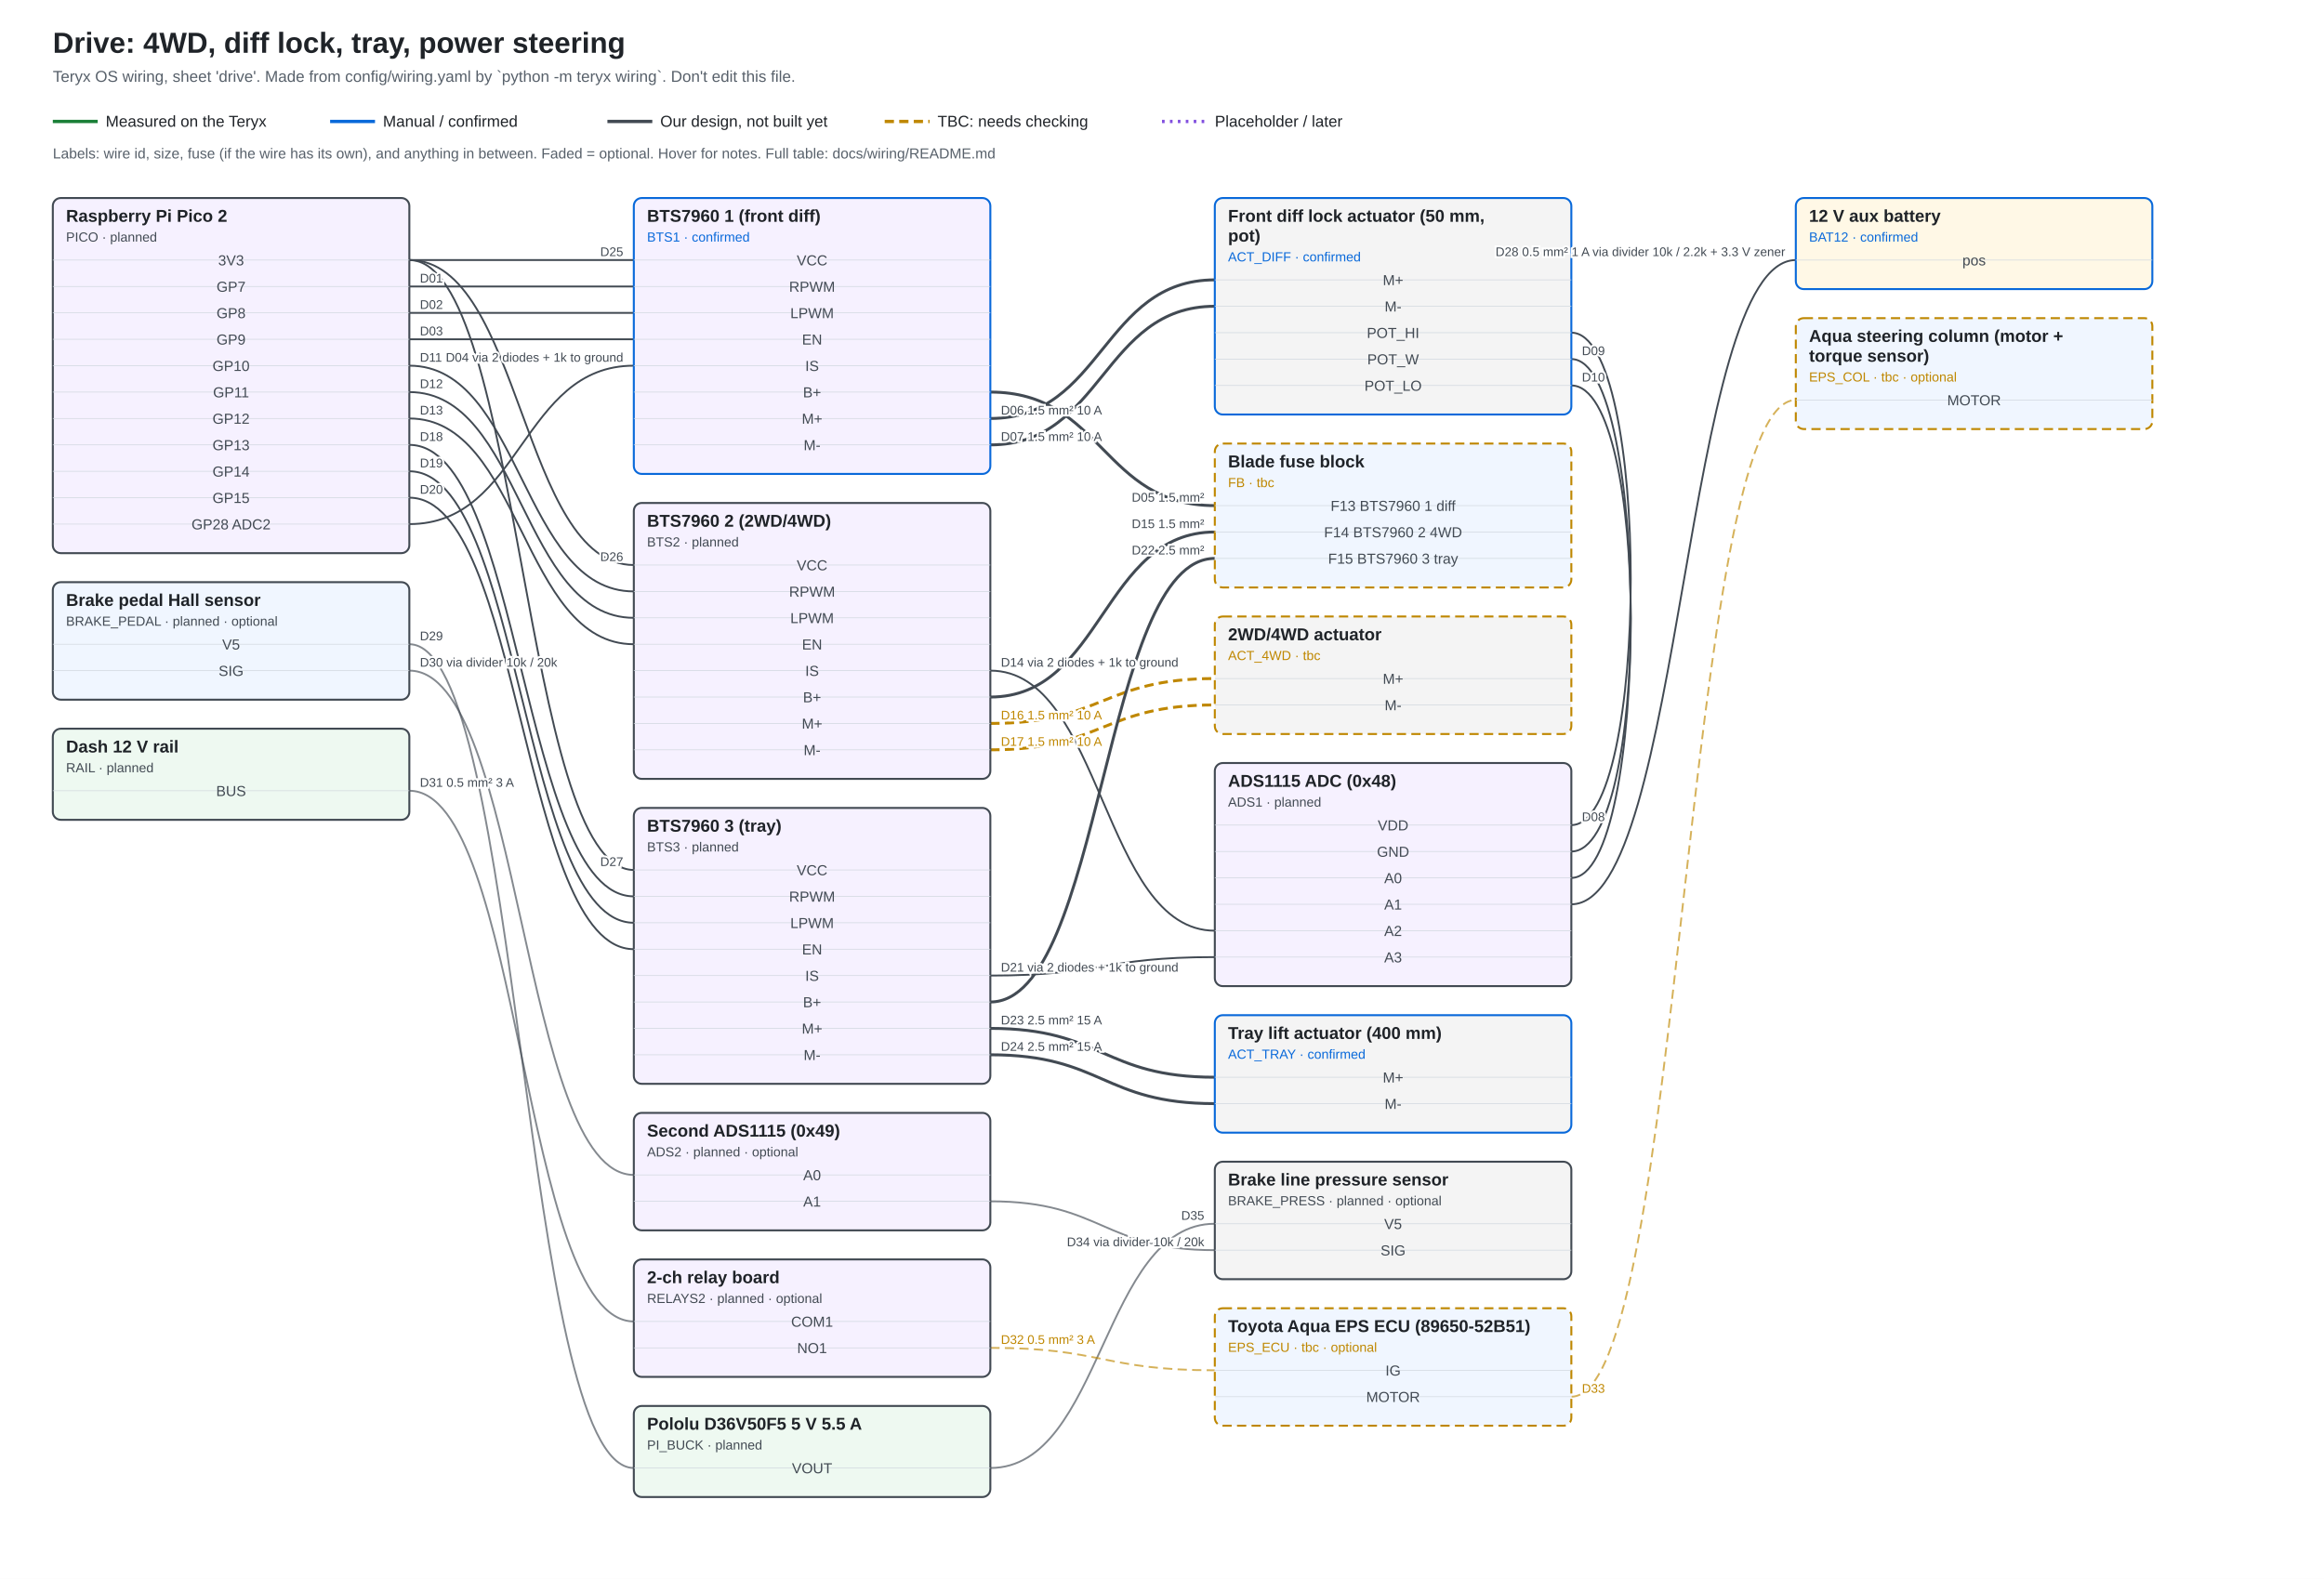
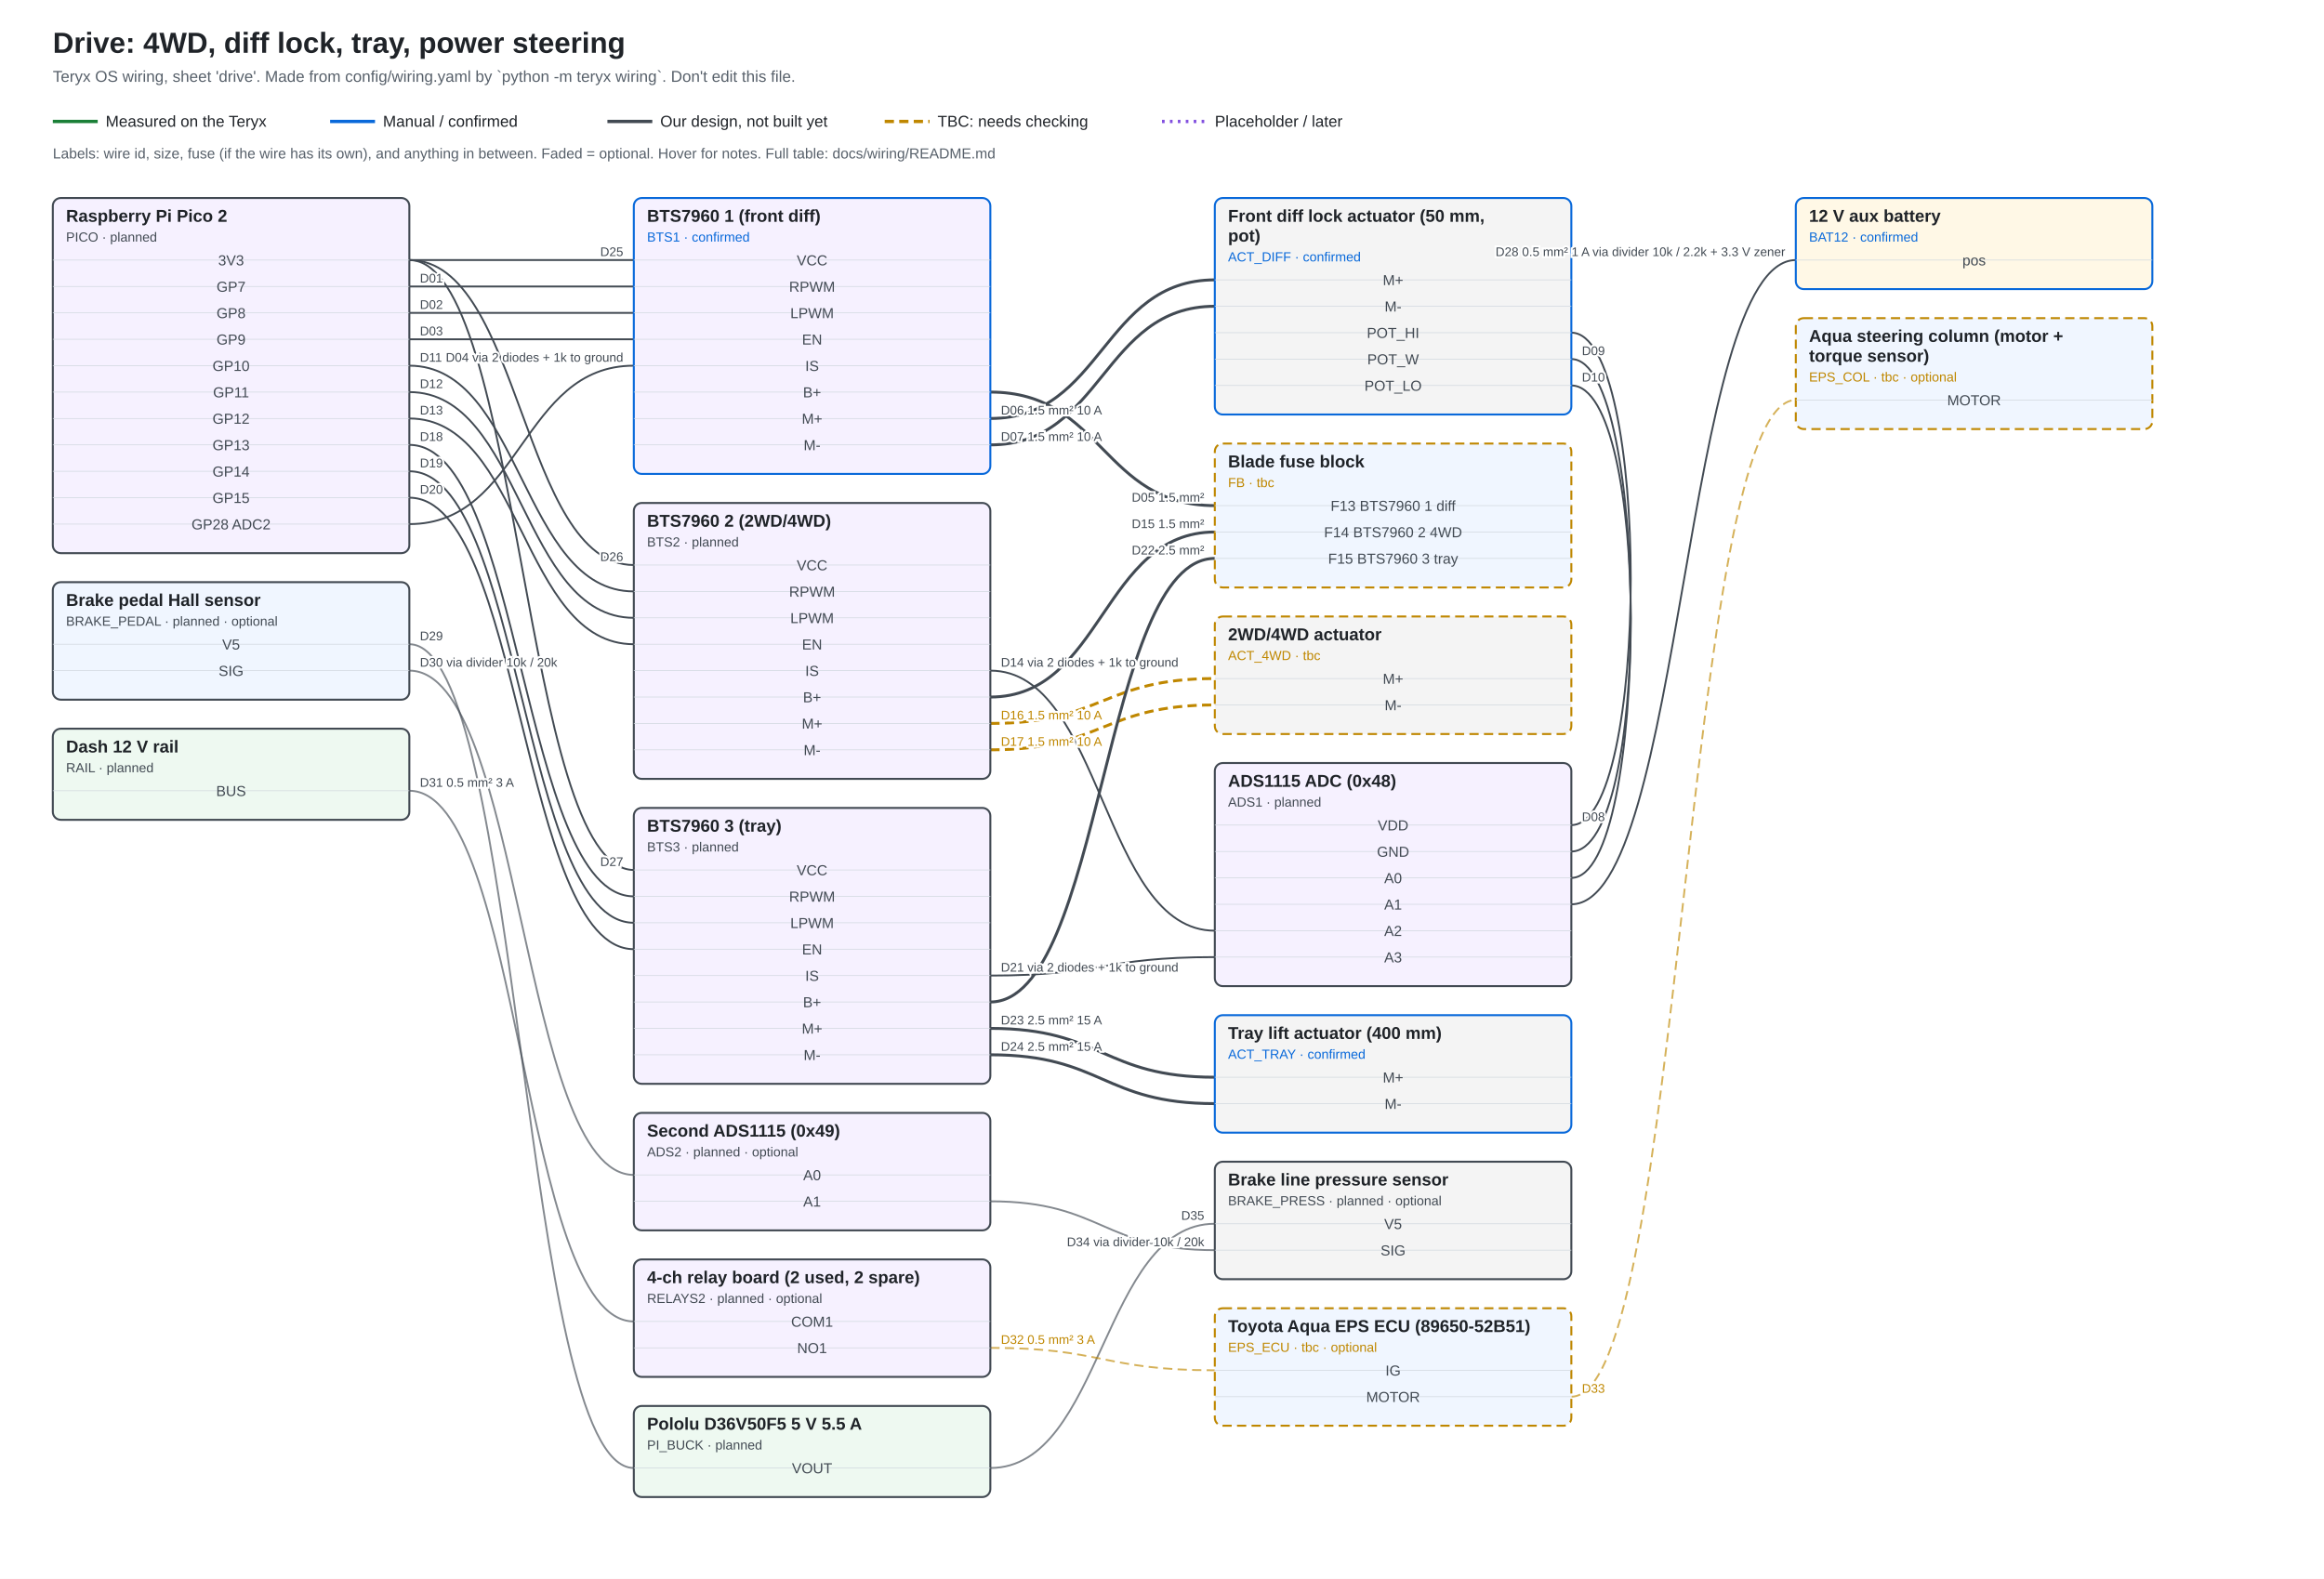
<svg xmlns="http://www.w3.org/2000/svg" viewBox="0 0 1760 1196" width="1760" height="1196" font-family="Arial, Helvetica, sans-serif" data-sheet="drive">
  <rect width="1760" height="1196" fill="#ffffff" />
  <text x="40" y="40" font-size="22" text-anchor="start" font-weight="bold" fill="#1f2328">Drive: 4WD, diff lock, tray, power steering</text>
  <text x="40" y="62" font-size="12" text-anchor="start" font-weight="normal" fill="#57606a">Teryx OS wiring, sheet 'drive'. Made from config/wiring.yaml by `python -m teryx wiring`. Don't edit this file.</text>
  <line x1="40" y1="92" x2="74" y2="92" stroke="#1a7f37" stroke-width="2.5" />
  <text x="80" y="96" font-size="12" text-anchor="start" font-weight="normal" fill="#1f2328">Measured on the Teryx</text>
  <line x1="250" y1="92" x2="284" y2="92" stroke="#0969da" stroke-width="2.5" />
  <text x="290" y="96" font-size="12" text-anchor="start" font-weight="normal" fill="#1f2328">Manual / confirmed</text>
  <line x1="460" y1="92" x2="494" y2="92" stroke="#424a53" stroke-width="2.5" />
  <text x="500" y="96" font-size="12" text-anchor="start" font-weight="normal" fill="#1f2328">Our design, not built yet</text>
  <line x1="670" y1="92" x2="704" y2="92" stroke="#bf8700" stroke-width="2.5" stroke-dasharray="7 4" />
  <text x="710" y="96" font-size="12" text-anchor="start" font-weight="normal" fill="#1f2328">TBC: needs checking</text>
  <line x1="880" y1="92" x2="914" y2="92" stroke="#8250df" stroke-width="2.5" stroke-dasharray="2 4" />
  <text x="920" y="96" font-size="12" text-anchor="start" font-weight="normal" fill="#1f2328">Placeholder / later</text>
  <text x="40" y="120" font-size="11" text-anchor="start" font-weight="normal" fill="#57606a">Labels: wire id, size, fuse (if the wire has its own), and anything in between. Faded = optional. Hover for notes. Full table: docs/wiring/README.md</text>
  <g data-wire="D01" data-from="PICO.GP7" data-to="BTS1.RPWM" data-status="planned">
    <path d="M310,217 C395,217 395,217 480,217" fill="none" stroke="#424a53" stroke-width="1.4" />
  </g>
  <g data-wire="D02" data-from="PICO.GP8" data-to="BTS1.LPWM" data-status="planned">
    <path d="M310,237 C395,237 395,237 480,237" fill="none" stroke="#424a53" stroke-width="1.4" />
  </g>
  <g data-wire="D03" data-from="PICO.GP9" data-to="BTS1.EN" data-status="planned">
    <path d="M310,257 C395,257 395,257 480,257" fill="none" stroke="#424a53" stroke-width="1.4" />
  </g>
  <g data-wire="D04" data-from="BTS1.IS" data-to="PICO.GP28" data-status="planned">
    <path d="M480,277 C395,277 395,397 310,397" fill="none" stroke="#424a53" stroke-width="1.4" />
  </g>
  <g data-wire="D05" data-from="FB.F13" data-to="BTS1.B+" data-status="planned">
    <path d="M920,383 C835,383 835,297 750,297" fill="none" stroke="#424a53" stroke-width="2.2" />
  </g>
  <g data-wire="D06" data-from="BTS1.M+" data-to="ACT_DIFF.M+" data-status="planned">
    <path d="M750,317 C835,317 835,212 920,212" fill="none" stroke="#424a53" stroke-width="2.2" />
  </g>
  <g data-wire="D07" data-from="BTS1.M-" data-to="ACT_DIFF.M-" data-status="planned">
    <path d="M750,337 C835,337 835,232 920,232" fill="none" stroke="#424a53" stroke-width="2.2" />
  </g>
  <g data-wire="D08" data-from="ADS1.VDD" data-to="ACT_DIFF.POT_HI" data-status="planned">
    <path d="M1190,625 C1250,625 1250,252 1190,252" fill="none" stroke="#424a53" stroke-width="1.4" />
  </g>
  <g data-wire="D09" data-from="ACT_DIFF.POT_W" data-to="ADS1.A0" data-status="planned">
    <path d="M1190,272 C1250,272 1250,665 1190,665" fill="none" stroke="#424a53" stroke-width="1.4" />
  </g>
  <g data-wire="D10" data-from="ACT_DIFF.POT_LO" data-to="ADS1.GND" data-status="planned">
    <path d="M1190,292 C1250,292 1250,645 1190,645" fill="none" stroke="#424a53" stroke-width="1.4" />
  </g>
  <g data-wire="D11" data-from="PICO.GP10" data-to="BTS2.RPWM" data-status="planned">
    <path d="M310,277 C395,277 395,448 480,448" fill="none" stroke="#424a53" stroke-width="1.4" />
  </g>
  <g data-wire="D12" data-from="PICO.GP11" data-to="BTS2.LPWM" data-status="planned">
    <path d="M310,297 C395,297 395,468 480,468" fill="none" stroke="#424a53" stroke-width="1.4" />
  </g>
  <g data-wire="D13" data-from="PICO.GP12" data-to="BTS2.EN" data-status="planned">
    <path d="M310,317 C395,317 395,488 480,488" fill="none" stroke="#424a53" stroke-width="1.4" />
  </g>
  <g data-wire="D14" data-from="BTS2.IS" data-to="ADS1.A2" data-status="planned">
    <path d="M750,508 C835,508 835,705 920,705" fill="none" stroke="#424a53" stroke-width="1.4" />
  </g>
  <g data-wire="D15" data-from="FB.F14" data-to="BTS2.B+" data-status="planned">
    <path d="M920,403 C835,403 835,528 750,528" fill="none" stroke="#424a53" stroke-width="2.2" />
  </g>
  <g data-wire="D16" data-from="BTS2.M+" data-to="ACT_4WD.M+" data-status="tbc">
    <path d="M750,548 C835,548 835,514 920,514" fill="none" stroke="#bf8700" stroke-width="2.2" stroke-dasharray="7 4" />
  </g>
  <g data-wire="D17" data-from="BTS2.M-" data-to="ACT_4WD.M-" data-status="tbc">
    <path d="M750,568 C835,568 835,534 920,534" fill="none" stroke="#bf8700" stroke-width="2.2" stroke-dasharray="7 4" />
  </g>
  <g data-wire="D18" data-from="PICO.GP13" data-to="BTS3.RPWM" data-status="planned">
    <path d="M310,337 C395,337 395,679 480,679" fill="none" stroke="#424a53" stroke-width="1.4" />
  </g>
  <g data-wire="D19" data-from="PICO.GP14" data-to="BTS3.LPWM" data-status="planned">
    <path d="M310,357 C395,357 395,699 480,699" fill="none" stroke="#424a53" stroke-width="1.4" />
  </g>
  <g data-wire="D20" data-from="PICO.GP15" data-to="BTS3.EN" data-status="planned">
    <path d="M310,377 C395,377 395,719 480,719" fill="none" stroke="#424a53" stroke-width="1.4" />
  </g>
  <g data-wire="D21" data-from="BTS3.IS" data-to="ADS1.A3" data-status="planned">
    <path d="M750,739 C835,739 835,725 920,725" fill="none" stroke="#424a53" stroke-width="1.4" />
  </g>
  <g data-wire="D22" data-from="FB.F15" data-to="BTS3.B+" data-status="planned">
    <path d="M920,423 C835,423 835,759 750,759" fill="none" stroke="#424a53" stroke-width="2.2" />
  </g>
  <g data-wire="D23" data-from="BTS3.M+" data-to="ACT_TRAY.M+" data-status="planned">
    <path d="M750,779 C835,779 835,816 920,816" fill="none" stroke="#424a53" stroke-width="2.2" />
  </g>
  <g data-wire="D24" data-from="BTS3.M-" data-to="ACT_TRAY.M-" data-status="planned">
    <path d="M750,799 C835,799 835,836 920,836" fill="none" stroke="#424a53" stroke-width="2.2" />
  </g>
  <g data-wire="D25" data-from="PICO.3V3" data-to="BTS1.VCC" data-status="planned">
    <path d="M310,197 C395,197 395,197 480,197" fill="none" stroke="#424a53" stroke-width="1.4" />
  </g>
  <g data-wire="D26" data-from="PICO.3V3" data-to="BTS2.VCC" data-status="planned">
    <path d="M310,197 C395,197 395,428 480,428" fill="none" stroke="#424a53" stroke-width="1.4" />
  </g>
  <g data-wire="D27" data-from="PICO.3V3" data-to="BTS3.VCC" data-status="planned">
    <path d="M310,197 C395,197 395,659 480,659" fill="none" stroke="#424a53" stroke-width="1.4" />
  </g>
  <g data-wire="D28" data-from="BAT12.pos" data-to="ADS1.A1" data-status="planned">
    <path d="M1360,197 C1275,197 1275,685 1190,685" fill="none" stroke="#424a53" stroke-width="1.4" />
  </g>
  <g data-wire="D29" data-from="PI_BUCK.VOUT" data-to="BRAKE_PEDAL.V5" data-status="planned">
    <path d="M480,1112 C395,1112 395,488 310,488" fill="none" stroke="#424a53" stroke-width="1.4" stroke-opacity="0.65" />
  </g>
  <g data-wire="D30" data-from="BRAKE_PEDAL.SIG" data-to="ADS2.A0" data-status="planned">
    <path d="M310,508 C395,508 395,890 480,890" fill="none" stroke="#424a53" stroke-width="1.4" stroke-opacity="0.65" />
  </g>
  <g data-wire="D34" data-from="BRAKE_PRESS.SIG" data-to="ADS2.A1" data-status="planned">
    <path d="M920,947 C835,947 835,910 750,910" fill="none" stroke="#424a53" stroke-width="1.4" stroke-opacity="0.65" />
  </g>
  <g data-wire="D35" data-from="PI_BUCK.VOUT" data-to="BRAKE_PRESS.V5" data-status="planned">
    <path d="M750,1112 C835,1112 835,927 920,927" fill="none" stroke="#424a53" stroke-width="1.4" stroke-opacity="0.65" />
  </g>
  <g data-wire="D31" data-from="RAIL.BUS" data-to="RELAYS2.COM1" data-status="planned">
    <path d="M310,599 C395,599 395,1001 480,1001" fill="none" stroke="#424a53" stroke-width="1.4" stroke-opacity="0.65" />
  </g>
  <g data-wire="D32" data-from="RELAYS2.NO1" data-to="EPS_ECU.IG" data-status="tbc">
    <path d="M750,1021 C835,1021 835,1038 920,1038" fill="none" stroke="#bf8700" stroke-width="1.4" stroke-dasharray="7 4" stroke-opacity="0.65" />
  </g>
  <g data-wire="D33" data-from="EPS_ECU.MOTOR" data-to="EPS_COL.MOTOR" data-status="tbc">
    <path d="M1190,1058 C1275,1058 1275,303 1360,303" fill="none" stroke="#bf8700" stroke-width="1.4" stroke-dasharray="7 4" stroke-opacity="0.65" />
  </g>
  <g data-device="PICO" data-status="planned">
    <rect x="40" y="150" width="270" height="269" rx="6" fill="#f6f1ff" stroke="#424a53" stroke-width="1.5" />
    <text x="50" y="168" font-size="13" text-anchor="start" font-weight="bold" fill="#1f2328">Raspberry Pi Pico 2</text>
    <text x="50" y="183" font-size="10" text-anchor="start" font-weight="normal" fill="#424a53">PICO · planned</text>
    <line x1="40" y1="197" x2="310" y2="197" stroke="#d0d7de" stroke-width="0.5" />
    <text x="175" y="201" font-size="11" text-anchor="middle" font-weight="normal" fill="#424a53">3V3</text>
    <line x1="40" y1="217" x2="310" y2="217" stroke="#d0d7de" stroke-width="0.5" />
    <text x="175" y="221" font-size="11" text-anchor="middle" font-weight="normal" fill="#424a53">GP7</text>
    <line x1="40" y1="237" x2="310" y2="237" stroke="#d0d7de" stroke-width="0.5" />
    <text x="175" y="241" font-size="11" text-anchor="middle" font-weight="normal" fill="#424a53">GP8</text>
    <line x1="40" y1="257" x2="310" y2="257" stroke="#d0d7de" stroke-width="0.5" />
    <text x="175" y="261" font-size="11" text-anchor="middle" font-weight="normal" fill="#424a53">GP9</text>
    <line x1="40" y1="277" x2="310" y2="277" stroke="#d0d7de" stroke-width="0.5" />
    <text x="175" y="281" font-size="11" text-anchor="middle" font-weight="normal" fill="#424a53">GP10</text>
    <line x1="40" y1="297" x2="310" y2="297" stroke="#d0d7de" stroke-width="0.5" />
    <text x="175" y="301" font-size="11" text-anchor="middle" font-weight="normal" fill="#424a53">GP11</text>
    <line x1="40" y1="317" x2="310" y2="317" stroke="#d0d7de" stroke-width="0.5" />
    <text x="175" y="321" font-size="11" text-anchor="middle" font-weight="normal" fill="#424a53">GP12</text>
    <line x1="40" y1="337" x2="310" y2="337" stroke="#d0d7de" stroke-width="0.5" />
    <text x="175" y="341" font-size="11" text-anchor="middle" font-weight="normal" fill="#424a53">GP13</text>
    <line x1="40" y1="357" x2="310" y2="357" stroke="#d0d7de" stroke-width="0.5" />
    <text x="175" y="361" font-size="11" text-anchor="middle" font-weight="normal" fill="#424a53">GP14</text>
    <line x1="40" y1="377" x2="310" y2="377" stroke="#d0d7de" stroke-width="0.5" />
    <text x="175" y="381" font-size="11" text-anchor="middle" font-weight="normal" fill="#424a53">GP15</text>
    <line x1="40" y1="397" x2="310" y2="397" stroke="#d0d7de" stroke-width="0.5" />
    <text x="175" y="401" font-size="11" text-anchor="middle" font-weight="normal" fill="#424a53">GP28  ADC2</text>
  </g>
  <g data-device="BRAKE_PEDAL" data-status="planned">
    <rect x="40" y="441" width="270" height="89" rx="6" fill="#f0f6ff" stroke="#424a53" stroke-width="1.5" />
    <text x="50" y="459" font-size="13" text-anchor="start" font-weight="bold" fill="#1f2328">Brake pedal Hall sensor</text>
    <text x="50" y="474" font-size="10" text-anchor="start" font-weight="normal" fill="#424a53">BRAKE_PEDAL · planned · optional</text>
    <line x1="40" y1="488" x2="310" y2="488" stroke="#d0d7de" stroke-width="0.5" />
    <text x="175" y="492" font-size="11" text-anchor="middle" font-weight="normal" fill="#424a53">V5</text>
    <line x1="40" y1="508" x2="310" y2="508" stroke="#d0d7de" stroke-width="0.5" />
    <text x="175" y="512" font-size="11" text-anchor="middle" font-weight="normal" fill="#424a53">SIG</text>
  </g>
  <g data-device="RAIL" data-status="planned">
    <rect x="40" y="552" width="270" height="69" rx="6" fill="#eef9f1" stroke="#424a53" stroke-width="1.5" />
    <text x="50" y="570" font-size="13" text-anchor="start" font-weight="bold" fill="#1f2328">Dash 12 V rail</text>
    <text x="50" y="585" font-size="10" text-anchor="start" font-weight="normal" fill="#424a53">RAIL · planned</text>
    <line x1="40" y1="599" x2="310" y2="599" stroke="#d0d7de" stroke-width="0.5" />
    <text x="175" y="603" font-size="11" text-anchor="middle" font-weight="normal" fill="#424a53">BUS</text>
  </g>
  <g data-device="BTS1" data-status="confirmed">
    <rect x="480" y="150" width="270" height="209" rx="6" fill="#f6f1ff" stroke="#0969da" stroke-width="1.5" />
    <text x="490" y="168" font-size="13" text-anchor="start" font-weight="bold" fill="#1f2328">BTS7960 1 (front diff)</text>
    <text x="490" y="183" font-size="10" text-anchor="start" font-weight="normal" fill="#0969da">BTS1 · confirmed</text>
    <line x1="480" y1="197" x2="750" y2="197" stroke="#d0d7de" stroke-width="0.5" />
    <text x="615" y="201" font-size="11" text-anchor="middle" font-weight="normal" fill="#424a53">VCC</text>
    <line x1="480" y1="217" x2="750" y2="217" stroke="#d0d7de" stroke-width="0.5" />
    <text x="615" y="221" font-size="11" text-anchor="middle" font-weight="normal" fill="#424a53">RPWM</text>
    <line x1="480" y1="237" x2="750" y2="237" stroke="#d0d7de" stroke-width="0.5" />
    <text x="615" y="241" font-size="11" text-anchor="middle" font-weight="normal" fill="#424a53">LPWM</text>
    <line x1="480" y1="257" x2="750" y2="257" stroke="#d0d7de" stroke-width="0.5" />
    <text x="615" y="261" font-size="11" text-anchor="middle" font-weight="normal" fill="#424a53">EN</text>
    <line x1="480" y1="277" x2="750" y2="277" stroke="#d0d7de" stroke-width="0.5" />
    <text x="615" y="281" font-size="11" text-anchor="middle" font-weight="normal" fill="#424a53">IS</text>
    <line x1="480" y1="297" x2="750" y2="297" stroke="#d0d7de" stroke-width="0.5" />
    <text x="615" y="301" font-size="11" text-anchor="middle" font-weight="normal" fill="#424a53">B+</text>
    <line x1="480" y1="317" x2="750" y2="317" stroke="#d0d7de" stroke-width="0.5" />
    <text x="615" y="321" font-size="11" text-anchor="middle" font-weight="normal" fill="#424a53">M+</text>
    <line x1="480" y1="337" x2="750" y2="337" stroke="#d0d7de" stroke-width="0.5" />
    <text x="615" y="341" font-size="11" text-anchor="middle" font-weight="normal" fill="#424a53">M-</text>
  </g>
  <g data-device="BTS2" data-status="planned">
    <rect x="480" y="381" width="270" height="209" rx="6" fill="#f6f1ff" stroke="#424a53" stroke-width="1.5" />
    <text x="490" y="399" font-size="13" text-anchor="start" font-weight="bold" fill="#1f2328">BTS7960 2 (2WD/4WD)</text>
    <text x="490" y="414" font-size="10" text-anchor="start" font-weight="normal" fill="#424a53">BTS2 · planned</text>
    <line x1="480" y1="428" x2="750" y2="428" stroke="#d0d7de" stroke-width="0.5" />
    <text x="615" y="432" font-size="11" text-anchor="middle" font-weight="normal" fill="#424a53">VCC</text>
    <line x1="480" y1="448" x2="750" y2="448" stroke="#d0d7de" stroke-width="0.5" />
    <text x="615" y="452" font-size="11" text-anchor="middle" font-weight="normal" fill="#424a53">RPWM</text>
    <line x1="480" y1="468" x2="750" y2="468" stroke="#d0d7de" stroke-width="0.5" />
    <text x="615" y="472" font-size="11" text-anchor="middle" font-weight="normal" fill="#424a53">LPWM</text>
    <line x1="480" y1="488" x2="750" y2="488" stroke="#d0d7de" stroke-width="0.5" />
    <text x="615" y="492" font-size="11" text-anchor="middle" font-weight="normal" fill="#424a53">EN</text>
    <line x1="480" y1="508" x2="750" y2="508" stroke="#d0d7de" stroke-width="0.5" />
    <text x="615" y="512" font-size="11" text-anchor="middle" font-weight="normal" fill="#424a53">IS</text>
    <line x1="480" y1="528" x2="750" y2="528" stroke="#d0d7de" stroke-width="0.5" />
    <text x="615" y="532" font-size="11" text-anchor="middle" font-weight="normal" fill="#424a53">B+</text>
    <line x1="480" y1="548" x2="750" y2="548" stroke="#d0d7de" stroke-width="0.5" />
    <text x="615" y="552" font-size="11" text-anchor="middle" font-weight="normal" fill="#424a53">M+</text>
    <line x1="480" y1="568" x2="750" y2="568" stroke="#d0d7de" stroke-width="0.5" />
    <text x="615" y="572" font-size="11" text-anchor="middle" font-weight="normal" fill="#424a53">M-</text>
  </g>
  <g data-device="BTS3" data-status="planned">
    <rect x="480" y="612" width="270" height="209" rx="6" fill="#f6f1ff" stroke="#424a53" stroke-width="1.5" />
    <text x="490" y="630" font-size="13" text-anchor="start" font-weight="bold" fill="#1f2328">BTS7960 3 (tray)</text>
    <text x="490" y="645" font-size="10" text-anchor="start" font-weight="normal" fill="#424a53">BTS3 · planned</text>
    <line x1="480" y1="659" x2="750" y2="659" stroke="#d0d7de" stroke-width="0.5" />
    <text x="615" y="663" font-size="11" text-anchor="middle" font-weight="normal" fill="#424a53">VCC</text>
    <line x1="480" y1="679" x2="750" y2="679" stroke="#d0d7de" stroke-width="0.5" />
    <text x="615" y="683" font-size="11" text-anchor="middle" font-weight="normal" fill="#424a53">RPWM</text>
    <line x1="480" y1="699" x2="750" y2="699" stroke="#d0d7de" stroke-width="0.5" />
    <text x="615" y="703" font-size="11" text-anchor="middle" font-weight="normal" fill="#424a53">LPWM</text>
    <line x1="480" y1="719" x2="750" y2="719" stroke="#d0d7de" stroke-width="0.5" />
    <text x="615" y="723" font-size="11" text-anchor="middle" font-weight="normal" fill="#424a53">EN</text>
    <line x1="480" y1="739" x2="750" y2="739" stroke="#d0d7de" stroke-width="0.5" />
    <text x="615" y="743" font-size="11" text-anchor="middle" font-weight="normal" fill="#424a53">IS</text>
    <line x1="480" y1="759" x2="750" y2="759" stroke="#d0d7de" stroke-width="0.5" />
    <text x="615" y="763" font-size="11" text-anchor="middle" font-weight="normal" fill="#424a53">B+</text>
    <line x1="480" y1="779" x2="750" y2="779" stroke="#d0d7de" stroke-width="0.5" />
    <text x="615" y="783" font-size="11" text-anchor="middle" font-weight="normal" fill="#424a53">M+</text>
    <line x1="480" y1="799" x2="750" y2="799" stroke="#d0d7de" stroke-width="0.5" />
    <text x="615" y="803" font-size="11" text-anchor="middle" font-weight="normal" fill="#424a53">M-</text>
  </g>
  <g data-device="ADS2" data-status="planned">
    <rect x="480" y="843" width="270" height="89" rx="6" fill="#f6f1ff" stroke="#424a53" stroke-width="1.5" />
    <text x="490" y="861" font-size="13" text-anchor="start" font-weight="bold" fill="#1f2328">Second ADS1115 (0x49)</text>
    <text x="490" y="876" font-size="10" text-anchor="start" font-weight="normal" fill="#424a53">ADS2 · planned · optional</text>
    <line x1="480" y1="890" x2="750" y2="890" stroke="#d0d7de" stroke-width="0.5" />
    <text x="615" y="894" font-size="11" text-anchor="middle" font-weight="normal" fill="#424a53">A0</text>
    <line x1="480" y1="910" x2="750" y2="910" stroke="#d0d7de" stroke-width="0.5" />
    <text x="615" y="914" font-size="11" text-anchor="middle" font-weight="normal" fill="#424a53">A1</text>
  </g>
  <g data-device="RELAYS2" data-status="planned">
    <rect x="480" y="954" width="270" height="89" rx="6" fill="#f6f1ff" stroke="#424a53" stroke-width="1.5" />
-     <text x="490" y="972" font-size="13" text-anchor="start" font-weight="bold" fill="#1f2328">2-ch relay board</text>
+     <text x="490" y="972" font-size="13" text-anchor="start" font-weight="bold" fill="#1f2328">4-ch relay board (2 used, 2 spare)</text>
    <text x="490" y="987" font-size="10" text-anchor="start" font-weight="normal" fill="#424a53">RELAYS2 · planned · optional</text>
    <line x1="480" y1="1001" x2="750" y2="1001" stroke="#d0d7de" stroke-width="0.5" />
    <text x="615" y="1005" font-size="11" text-anchor="middle" font-weight="normal" fill="#424a53">COM1</text>
    <line x1="480" y1="1021" x2="750" y2="1021" stroke="#d0d7de" stroke-width="0.5" />
    <text x="615" y="1025" font-size="11" text-anchor="middle" font-weight="normal" fill="#424a53">NO1</text>
  </g>
  <g data-device="PI_BUCK" data-status="planned">
    <rect x="480" y="1065" width="270" height="69" rx="6" fill="#eef9f1" stroke="#424a53" stroke-width="1.5" />
    <text x="490" y="1083" font-size="13" text-anchor="start" font-weight="bold" fill="#1f2328">Pololu D36V50F5 5 V 5.5 A</text>
    <text x="490" y="1098" font-size="10" text-anchor="start" font-weight="normal" fill="#424a53">PI_BUCK · planned</text>
    <line x1="480" y1="1112" x2="750" y2="1112" stroke="#d0d7de" stroke-width="0.5" />
    <text x="615" y="1116" font-size="11" text-anchor="middle" font-weight="normal" fill="#424a53">VOUT</text>
  </g>
  <g data-device="ACT_DIFF" data-status="confirmed">
    <rect x="920" y="150" width="270" height="164" rx="6" fill="#f4f4f4" stroke="#0969da" stroke-width="1.5" />
    <text x="930" y="168" font-size="13" text-anchor="start" font-weight="bold" fill="#1f2328">Front diff lock actuator (50 mm,</text>
    <text x="930" y="183" font-size="13" text-anchor="start" font-weight="bold" fill="#1f2328">pot)</text>
    <text x="930" y="198" font-size="10" text-anchor="start" font-weight="normal" fill="#0969da">ACT_DIFF · confirmed</text>
    <line x1="920" y1="212" x2="1190" y2="212" stroke="#d0d7de" stroke-width="0.5" />
    <text x="1055" y="216" font-size="11" text-anchor="middle" font-weight="normal" fill="#424a53">M+</text>
    <line x1="920" y1="232" x2="1190" y2="232" stroke="#d0d7de" stroke-width="0.5" />
    <text x="1055" y="236" font-size="11" text-anchor="middle" font-weight="normal" fill="#424a53">M-</text>
    <line x1="920" y1="252" x2="1190" y2="252" stroke="#d0d7de" stroke-width="0.5" />
    <text x="1055" y="256" font-size="11" text-anchor="middle" font-weight="normal" fill="#424a53">POT_HI</text>
    <line x1="920" y1="272" x2="1190" y2="272" stroke="#d0d7de" stroke-width="0.5" />
    <text x="1055" y="276" font-size="11" text-anchor="middle" font-weight="normal" fill="#424a53">POT_W</text>
    <line x1="920" y1="292" x2="1190" y2="292" stroke="#d0d7de" stroke-width="0.5" />
    <text x="1055" y="296" font-size="11" text-anchor="middle" font-weight="normal" fill="#424a53">POT_LO</text>
  </g>
  <g data-device="FB" data-status="tbc">
    <rect x="920" y="336" width="270" height="109" rx="6" fill="#f0f6ff" stroke="#bf8700" stroke-width="1.5" stroke-dasharray="7 4" />
    <text x="930" y="354" font-size="13" text-anchor="start" font-weight="bold" fill="#1f2328">Blade fuse block</text>
    <text x="930" y="369" font-size="10" text-anchor="start" font-weight="normal" fill="#bf8700">FB · tbc</text>
    <line x1="920" y1="383" x2="1190" y2="383" stroke="#d0d7de" stroke-width="0.5" />
    <text x="1055" y="387" font-size="11" text-anchor="middle" font-weight="normal" fill="#424a53">F13  BTS7960 1 diff</text>
    <line x1="920" y1="403" x2="1190" y2="403" stroke="#d0d7de" stroke-width="0.5" />
    <text x="1055" y="407" font-size="11" text-anchor="middle" font-weight="normal" fill="#424a53">F14  BTS7960 2 4WD</text>
    <line x1="920" y1="423" x2="1190" y2="423" stroke="#d0d7de" stroke-width="0.5" />
    <text x="1055" y="427" font-size="11" text-anchor="middle" font-weight="normal" fill="#424a53">F15  BTS7960 3 tray</text>
  </g>
  <g data-device="ACT_4WD" data-status="tbc">
    <rect x="920" y="467" width="270" height="89" rx="6" fill="#f4f4f4" stroke="#bf8700" stroke-width="1.5" stroke-dasharray="7 4" />
    <text x="930" y="485" font-size="13" text-anchor="start" font-weight="bold" fill="#1f2328">2WD/4WD actuator</text>
    <text x="930" y="500" font-size="10" text-anchor="start" font-weight="normal" fill="#bf8700">ACT_4WD · tbc</text>
    <line x1="920" y1="514" x2="1190" y2="514" stroke="#d0d7de" stroke-width="0.5" />
    <text x="1055" y="518" font-size="11" text-anchor="middle" font-weight="normal" fill="#424a53">M+</text>
    <line x1="920" y1="534" x2="1190" y2="534" stroke="#d0d7de" stroke-width="0.5" />
    <text x="1055" y="538" font-size="11" text-anchor="middle" font-weight="normal" fill="#424a53">M-</text>
  </g>
  <g data-device="ADS1" data-status="planned">
    <rect x="920" y="578" width="270" height="169" rx="6" fill="#f6f1ff" stroke="#424a53" stroke-width="1.5" />
    <text x="930" y="596" font-size="13" text-anchor="start" font-weight="bold" fill="#1f2328">ADS1115 ADC (0x48)</text>
    <text x="930" y="611" font-size="10" text-anchor="start" font-weight="normal" fill="#424a53">ADS1 · planned</text>
    <line x1="920" y1="625" x2="1190" y2="625" stroke="#d0d7de" stroke-width="0.5" />
    <text x="1055" y="629" font-size="11" text-anchor="middle" font-weight="normal" fill="#424a53">VDD</text>
    <line x1="920" y1="645" x2="1190" y2="645" stroke="#d0d7de" stroke-width="0.5" />
    <text x="1055" y="649" font-size="11" text-anchor="middle" font-weight="normal" fill="#424a53">GND</text>
    <line x1="920" y1="665" x2="1190" y2="665" stroke="#d0d7de" stroke-width="0.5" />
    <text x="1055" y="669" font-size="11" text-anchor="middle" font-weight="normal" fill="#424a53">A0</text>
    <line x1="920" y1="685" x2="1190" y2="685" stroke="#d0d7de" stroke-width="0.5" />
    <text x="1055" y="689" font-size="11" text-anchor="middle" font-weight="normal" fill="#424a53">A1</text>
    <line x1="920" y1="705" x2="1190" y2="705" stroke="#d0d7de" stroke-width="0.5" />
    <text x="1055" y="709" font-size="11" text-anchor="middle" font-weight="normal" fill="#424a53">A2</text>
    <line x1="920" y1="725" x2="1190" y2="725" stroke="#d0d7de" stroke-width="0.5" />
    <text x="1055" y="729" font-size="11" text-anchor="middle" font-weight="normal" fill="#424a53">A3</text>
  </g>
  <g data-device="ACT_TRAY" data-status="confirmed">
    <rect x="920" y="769" width="270" height="89" rx="6" fill="#f4f4f4" stroke="#0969da" stroke-width="1.5" />
    <text x="930" y="787" font-size="13" text-anchor="start" font-weight="bold" fill="#1f2328">Tray lift actuator (400 mm)</text>
    <text x="930" y="802" font-size="10" text-anchor="start" font-weight="normal" fill="#0969da">ACT_TRAY · confirmed</text>
    <line x1="920" y1="816" x2="1190" y2="816" stroke="#d0d7de" stroke-width="0.5" />
    <text x="1055" y="820" font-size="11" text-anchor="middle" font-weight="normal" fill="#424a53">M+</text>
    <line x1="920" y1="836" x2="1190" y2="836" stroke="#d0d7de" stroke-width="0.5" />
    <text x="1055" y="840" font-size="11" text-anchor="middle" font-weight="normal" fill="#424a53">M-</text>
  </g>
  <g data-device="BRAKE_PRESS" data-status="planned">
    <rect x="920" y="880" width="270" height="89" rx="6" fill="#f4f4f4" stroke="#424a53" stroke-width="1.5" />
    <text x="930" y="898" font-size="13" text-anchor="start" font-weight="bold" fill="#1f2328">Brake line pressure sensor</text>
    <text x="930" y="913" font-size="10" text-anchor="start" font-weight="normal" fill="#424a53">BRAKE_PRESS · planned · optional</text>
    <line x1="920" y1="927" x2="1190" y2="927" stroke="#d0d7de" stroke-width="0.5" />
    <text x="1055" y="931" font-size="11" text-anchor="middle" font-weight="normal" fill="#424a53">V5</text>
    <line x1="920" y1="947" x2="1190" y2="947" stroke="#d0d7de" stroke-width="0.5" />
    <text x="1055" y="951" font-size="11" text-anchor="middle" font-weight="normal" fill="#424a53">SIG</text>
  </g>
  <g data-device="EPS_ECU" data-status="tbc">
    <rect x="920" y="991" width="270" height="89" rx="6" fill="#f0f6ff" stroke="#bf8700" stroke-width="1.5" stroke-dasharray="7 4" />
    <text x="930" y="1009" font-size="13" text-anchor="start" font-weight="bold" fill="#1f2328">Toyota Aqua EPS ECU (89650-52B51)</text>
    <text x="930" y="1024" font-size="10" text-anchor="start" font-weight="normal" fill="#bf8700">EPS_ECU · tbc · optional</text>
    <line x1="920" y1="1038" x2="1190" y2="1038" stroke="#d0d7de" stroke-width="0.5" />
    <text x="1055" y="1042" font-size="11" text-anchor="middle" font-weight="normal" fill="#424a53">IG</text>
    <line x1="920" y1="1058" x2="1190" y2="1058" stroke="#d0d7de" stroke-width="0.5" />
    <text x="1055" y="1062" font-size="11" text-anchor="middle" font-weight="normal" fill="#424a53">MOTOR</text>
  </g>
  <g data-device="BAT12" data-status="confirmed">
    <rect x="1360" y="150" width="270" height="69" rx="6" fill="#fff8e6" stroke="#0969da" stroke-width="1.5" />
    <text x="1370" y="168" font-size="13" text-anchor="start" font-weight="bold" fill="#1f2328">12 V aux battery</text>
    <text x="1370" y="183" font-size="10" text-anchor="start" font-weight="normal" fill="#0969da">BAT12 · confirmed</text>
    <line x1="1360" y1="197" x2="1630" y2="197" stroke="#d0d7de" stroke-width="0.5" />
    <text x="1495" y="201" font-size="11" text-anchor="middle" font-weight="normal" fill="#424a53">pos</text>
  </g>
  <g data-device="EPS_COL" data-status="tbc">
    <rect x="1360" y="241" width="270" height="84" rx="6" fill="#f0f6ff" stroke="#bf8700" stroke-width="1.5" stroke-dasharray="7 4" />
    <text x="1370" y="259" font-size="13" text-anchor="start" font-weight="bold" fill="#1f2328">Aqua steering column (motor +</text>
    <text x="1370" y="274" font-size="13" text-anchor="start" font-weight="bold" fill="#1f2328">torque sensor)</text>
    <text x="1370" y="289" font-size="10" text-anchor="start" font-weight="normal" fill="#bf8700">EPS_COL · tbc · optional</text>
    <line x1="1360" y1="303" x2="1630" y2="303" stroke="#d0d7de" stroke-width="0.5" />
    <text x="1495" y="307" font-size="11" text-anchor="middle" font-weight="normal" fill="#424a53">MOTOR</text>
  </g>
  <text x="318" y="214" font-size="9.5" text-anchor="start" font-weight="normal" fill="#424a53" stroke="#ffffff" stroke-width="3" paint-order="stroke">D01</text>
  <text x="318" y="234" font-size="9.5" text-anchor="start" font-weight="normal" fill="#424a53" stroke="#ffffff" stroke-width="3" paint-order="stroke">D02</text>
  <text x="318" y="254" font-size="9.5" text-anchor="start" font-weight="normal" fill="#424a53" stroke="#ffffff" stroke-width="3" paint-order="stroke">D03</text>
  <text x="472" y="274" font-size="9.5" text-anchor="end" font-weight="normal" fill="#424a53" stroke="#ffffff" stroke-width="3" paint-order="stroke">D04  via 2 diodes + 1k to ground</text>
  <text x="912" y="380" font-size="9.5" text-anchor="end" font-weight="normal" fill="#424a53" stroke="#ffffff" stroke-width="3" paint-order="stroke">D05  1.5 mm²</text>
  <text x="758" y="314" font-size="9.5" text-anchor="start" font-weight="normal" fill="#424a53" stroke="#ffffff" stroke-width="3" paint-order="stroke">D06  1.5 mm²  10 A</text>
  <text x="758" y="334" font-size="9.5" text-anchor="start" font-weight="normal" fill="#424a53" stroke="#ffffff" stroke-width="3" paint-order="stroke">D07  1.5 mm²  10 A</text>
  <text x="1198" y="622" font-size="9.5" text-anchor="start" font-weight="normal" fill="#424a53" stroke="#ffffff" stroke-width="3" paint-order="stroke">D08</text>
  <text x="1198" y="269" font-size="9.5" text-anchor="start" font-weight="normal" fill="#424a53" stroke="#ffffff" stroke-width="3" paint-order="stroke">D09</text>
  <text x="1198" y="289" font-size="9.5" text-anchor="start" font-weight="normal" fill="#424a53" stroke="#ffffff" stroke-width="3" paint-order="stroke">D10</text>
  <text x="318" y="274" font-size="9.5" text-anchor="start" font-weight="normal" fill="#424a53" stroke="#ffffff" stroke-width="3" paint-order="stroke">D11</text>
  <text x="318" y="294" font-size="9.5" text-anchor="start" font-weight="normal" fill="#424a53" stroke="#ffffff" stroke-width="3" paint-order="stroke">D12</text>
  <text x="318" y="314" font-size="9.5" text-anchor="start" font-weight="normal" fill="#424a53" stroke="#ffffff" stroke-width="3" paint-order="stroke">D13</text>
  <text x="758" y="505" font-size="9.5" text-anchor="start" font-weight="normal" fill="#424a53" stroke="#ffffff" stroke-width="3" paint-order="stroke">D14  via 2 diodes + 1k to ground</text>
  <text x="912" y="400" font-size="9.5" text-anchor="end" font-weight="normal" fill="#424a53" stroke="#ffffff" stroke-width="3" paint-order="stroke">D15  1.5 mm²</text>
  <text x="758" y="545" font-size="9.5" text-anchor="start" font-weight="normal" fill="#bf8700" stroke="#ffffff" stroke-width="3" paint-order="stroke">D16  1.5 mm²  10 A</text>
  <text x="758" y="565" font-size="9.5" text-anchor="start" font-weight="normal" fill="#bf8700" stroke="#ffffff" stroke-width="3" paint-order="stroke">D17  1.5 mm²  10 A</text>
  <text x="318" y="334" font-size="9.5" text-anchor="start" font-weight="normal" fill="#424a53" stroke="#ffffff" stroke-width="3" paint-order="stroke">D18</text>
  <text x="318" y="354" font-size="9.5" text-anchor="start" font-weight="normal" fill="#424a53" stroke="#ffffff" stroke-width="3" paint-order="stroke">D19</text>
  <text x="318" y="374" font-size="9.5" text-anchor="start" font-weight="normal" fill="#424a53" stroke="#ffffff" stroke-width="3" paint-order="stroke">D20</text>
  <text x="758" y="736" font-size="9.5" text-anchor="start" font-weight="normal" fill="#424a53" stroke="#ffffff" stroke-width="3" paint-order="stroke">D21  via 2 diodes + 1k to ground</text>
  <text x="912" y="420" font-size="9.5" text-anchor="end" font-weight="normal" fill="#424a53" stroke="#ffffff" stroke-width="3" paint-order="stroke">D22  2.5 mm²</text>
  <text x="758" y="776" font-size="9.5" text-anchor="start" font-weight="normal" fill="#424a53" stroke="#ffffff" stroke-width="3" paint-order="stroke">D23  2.5 mm²  15 A</text>
  <text x="758" y="796" font-size="9.5" text-anchor="start" font-weight="normal" fill="#424a53" stroke="#ffffff" stroke-width="3" paint-order="stroke">D24  2.5 mm²  15 A</text>
  <text x="472" y="194" font-size="9.5" text-anchor="end" font-weight="normal" fill="#424a53" stroke="#ffffff" stroke-width="3" paint-order="stroke">D25</text>
  <text x="472" y="425" font-size="9.5" text-anchor="end" font-weight="normal" fill="#424a53" stroke="#ffffff" stroke-width="3" paint-order="stroke">D26</text>
  <text x="472" y="656" font-size="9.5" text-anchor="end" font-weight="normal" fill="#424a53" stroke="#ffffff" stroke-width="3" paint-order="stroke">D27</text>
  <text x="1352" y="194" font-size="9.5" text-anchor="end" font-weight="normal" fill="#424a53" stroke="#ffffff" stroke-width="3" paint-order="stroke">D28  0.5 mm²  1 A  via divider 10k / 2.2k + 3.3 V zener</text>
  <text x="318" y="485" font-size="9.5" text-anchor="start" font-weight="normal" fill="#424a53" stroke="#ffffff" stroke-width="3" paint-order="stroke">D29</text>
  <text x="318" y="505" font-size="9.5" text-anchor="start" font-weight="normal" fill="#424a53" stroke="#ffffff" stroke-width="3" paint-order="stroke">D30  via divider 10k / 20k</text>
  <text x="912" y="944" font-size="9.5" text-anchor="end" font-weight="normal" fill="#424a53" stroke="#ffffff" stroke-width="3" paint-order="stroke">D34  via divider 10k / 20k</text>
  <text x="912" y="924" font-size="9.5" text-anchor="end" font-weight="normal" fill="#424a53" stroke="#ffffff" stroke-width="3" paint-order="stroke">D35</text>
  <text x="318" y="596" font-size="9.5" text-anchor="start" font-weight="normal" fill="#424a53" stroke="#ffffff" stroke-width="3" paint-order="stroke">D31  0.5 mm²  3 A</text>
  <text x="758" y="1018" font-size="9.5" text-anchor="start" font-weight="normal" fill="#bf8700" stroke="#ffffff" stroke-width="3" paint-order="stroke">D32  0.5 mm²  3 A</text>
  <text x="1198" y="1055" font-size="9.5" text-anchor="start" font-weight="normal" fill="#bf8700" stroke="#ffffff" stroke-width="3" paint-order="stroke">D33</text>
</svg>
